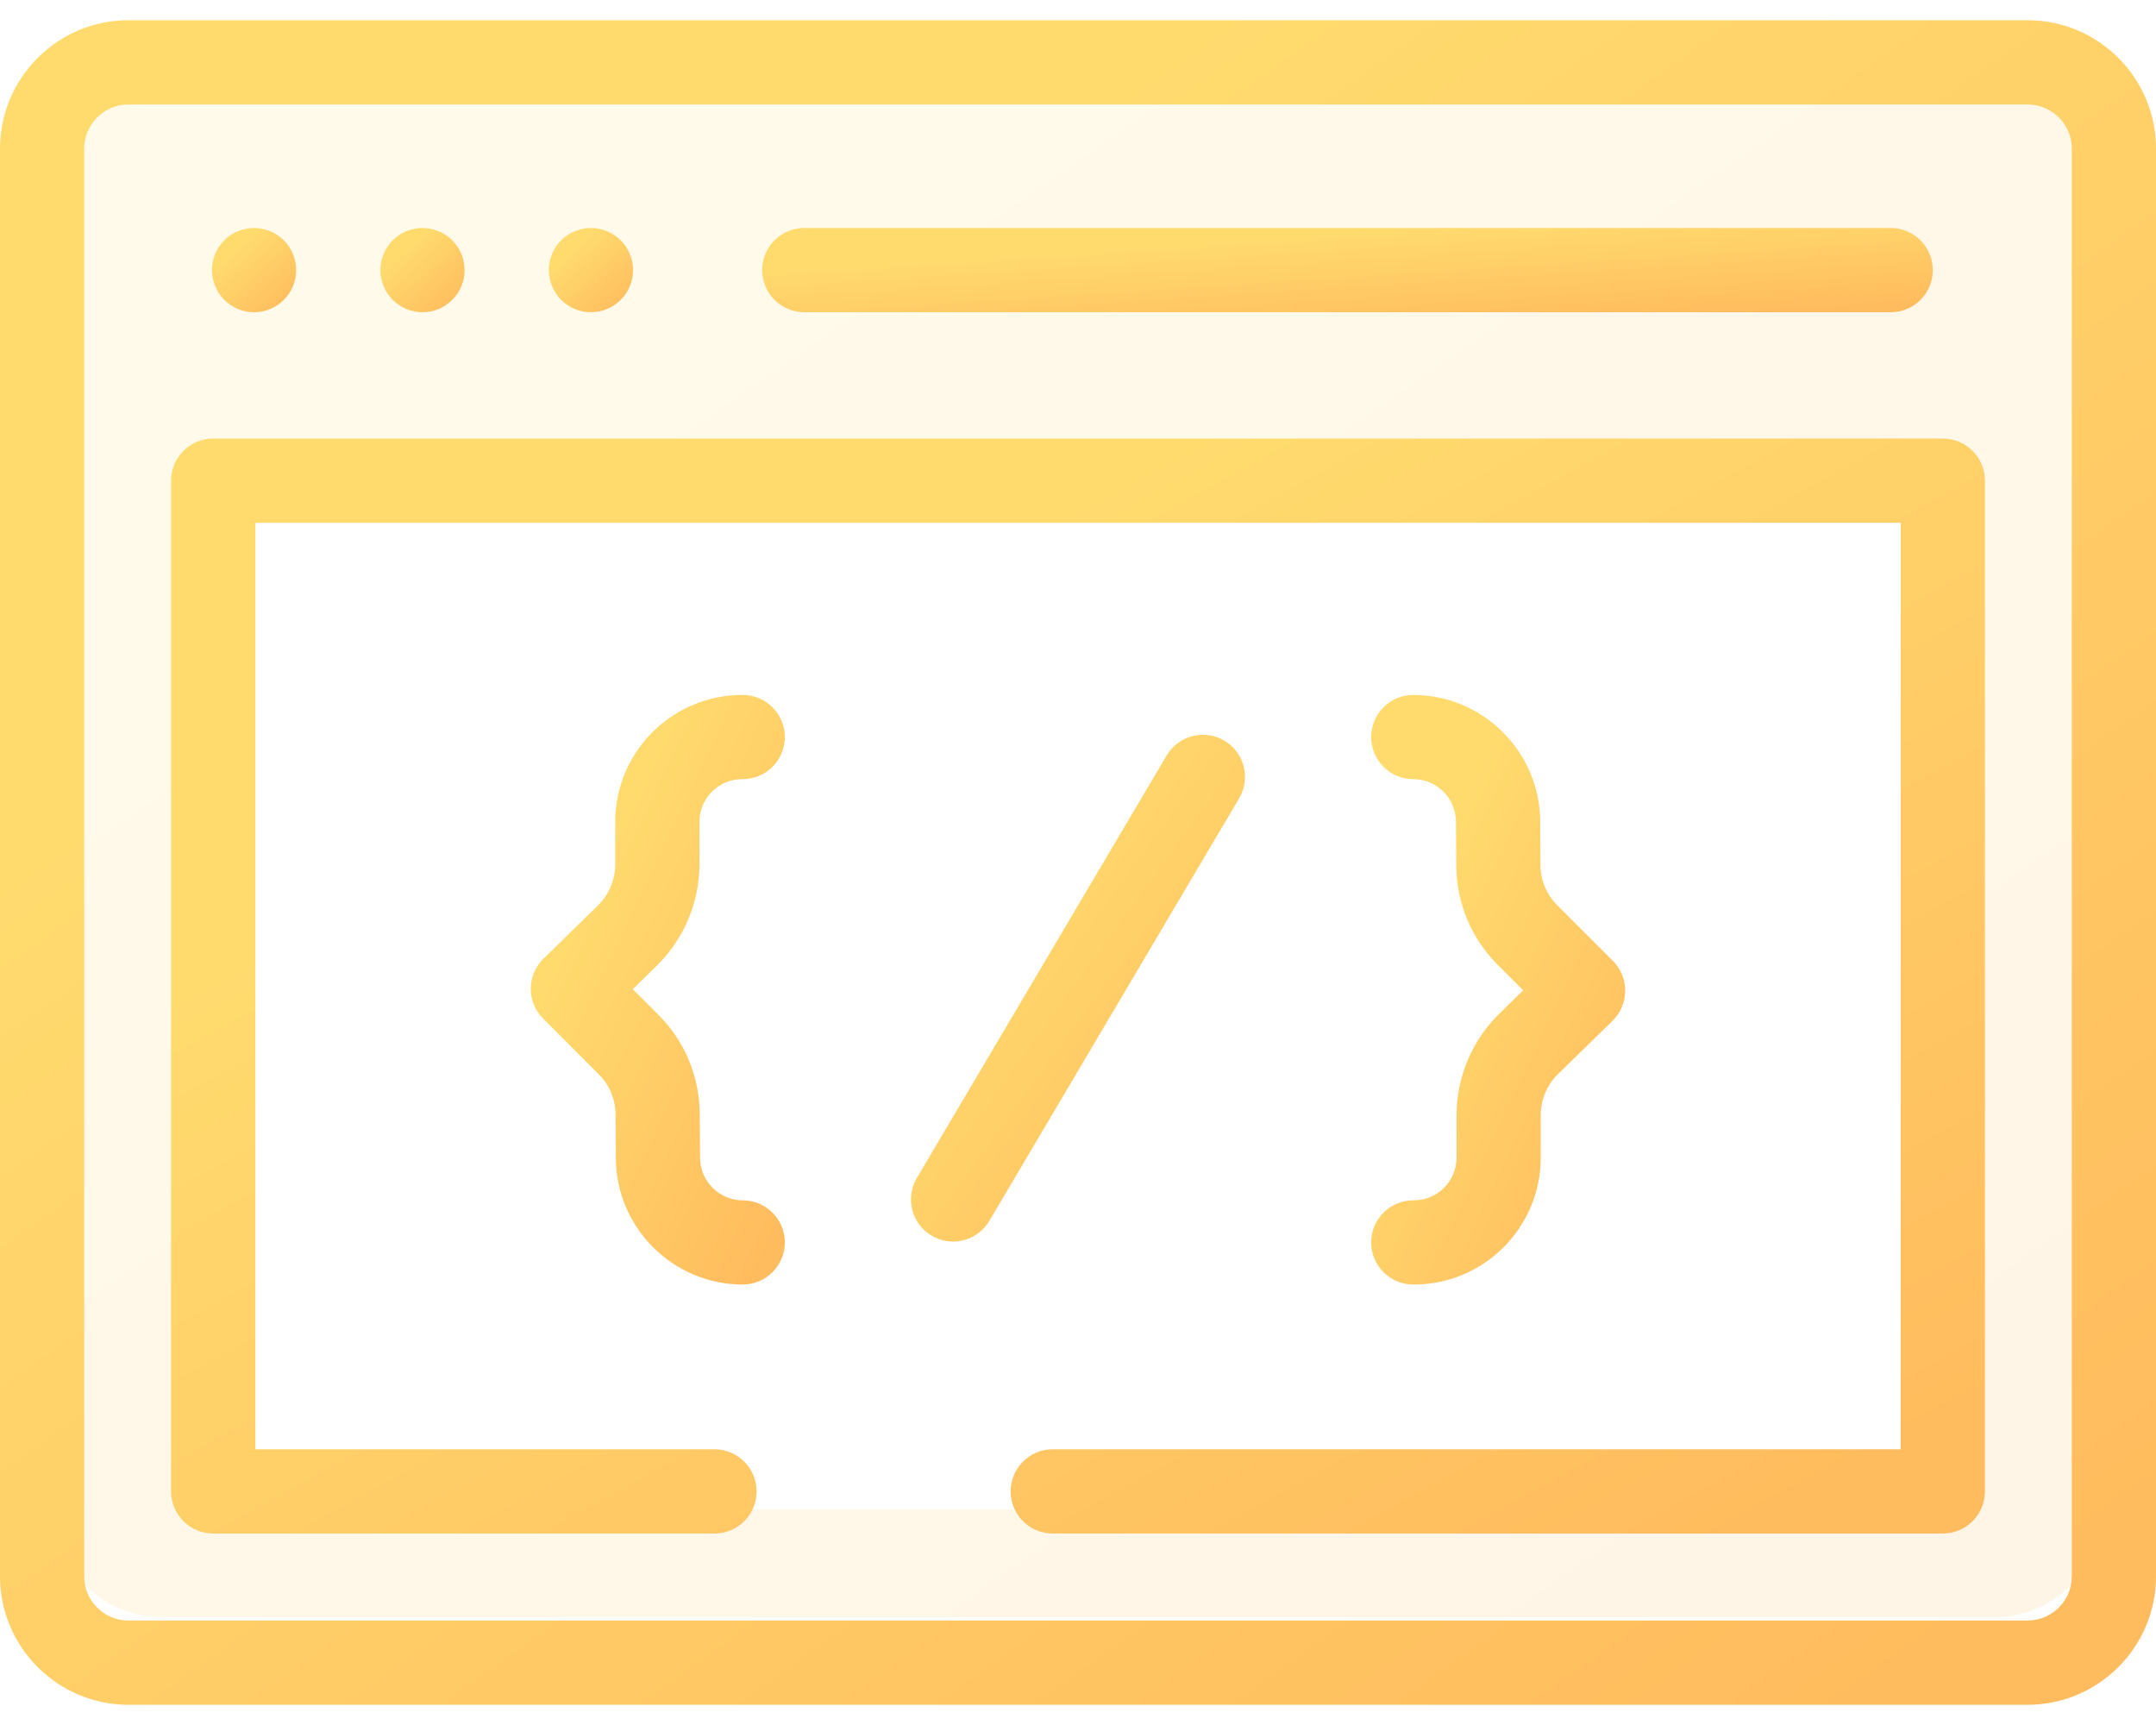
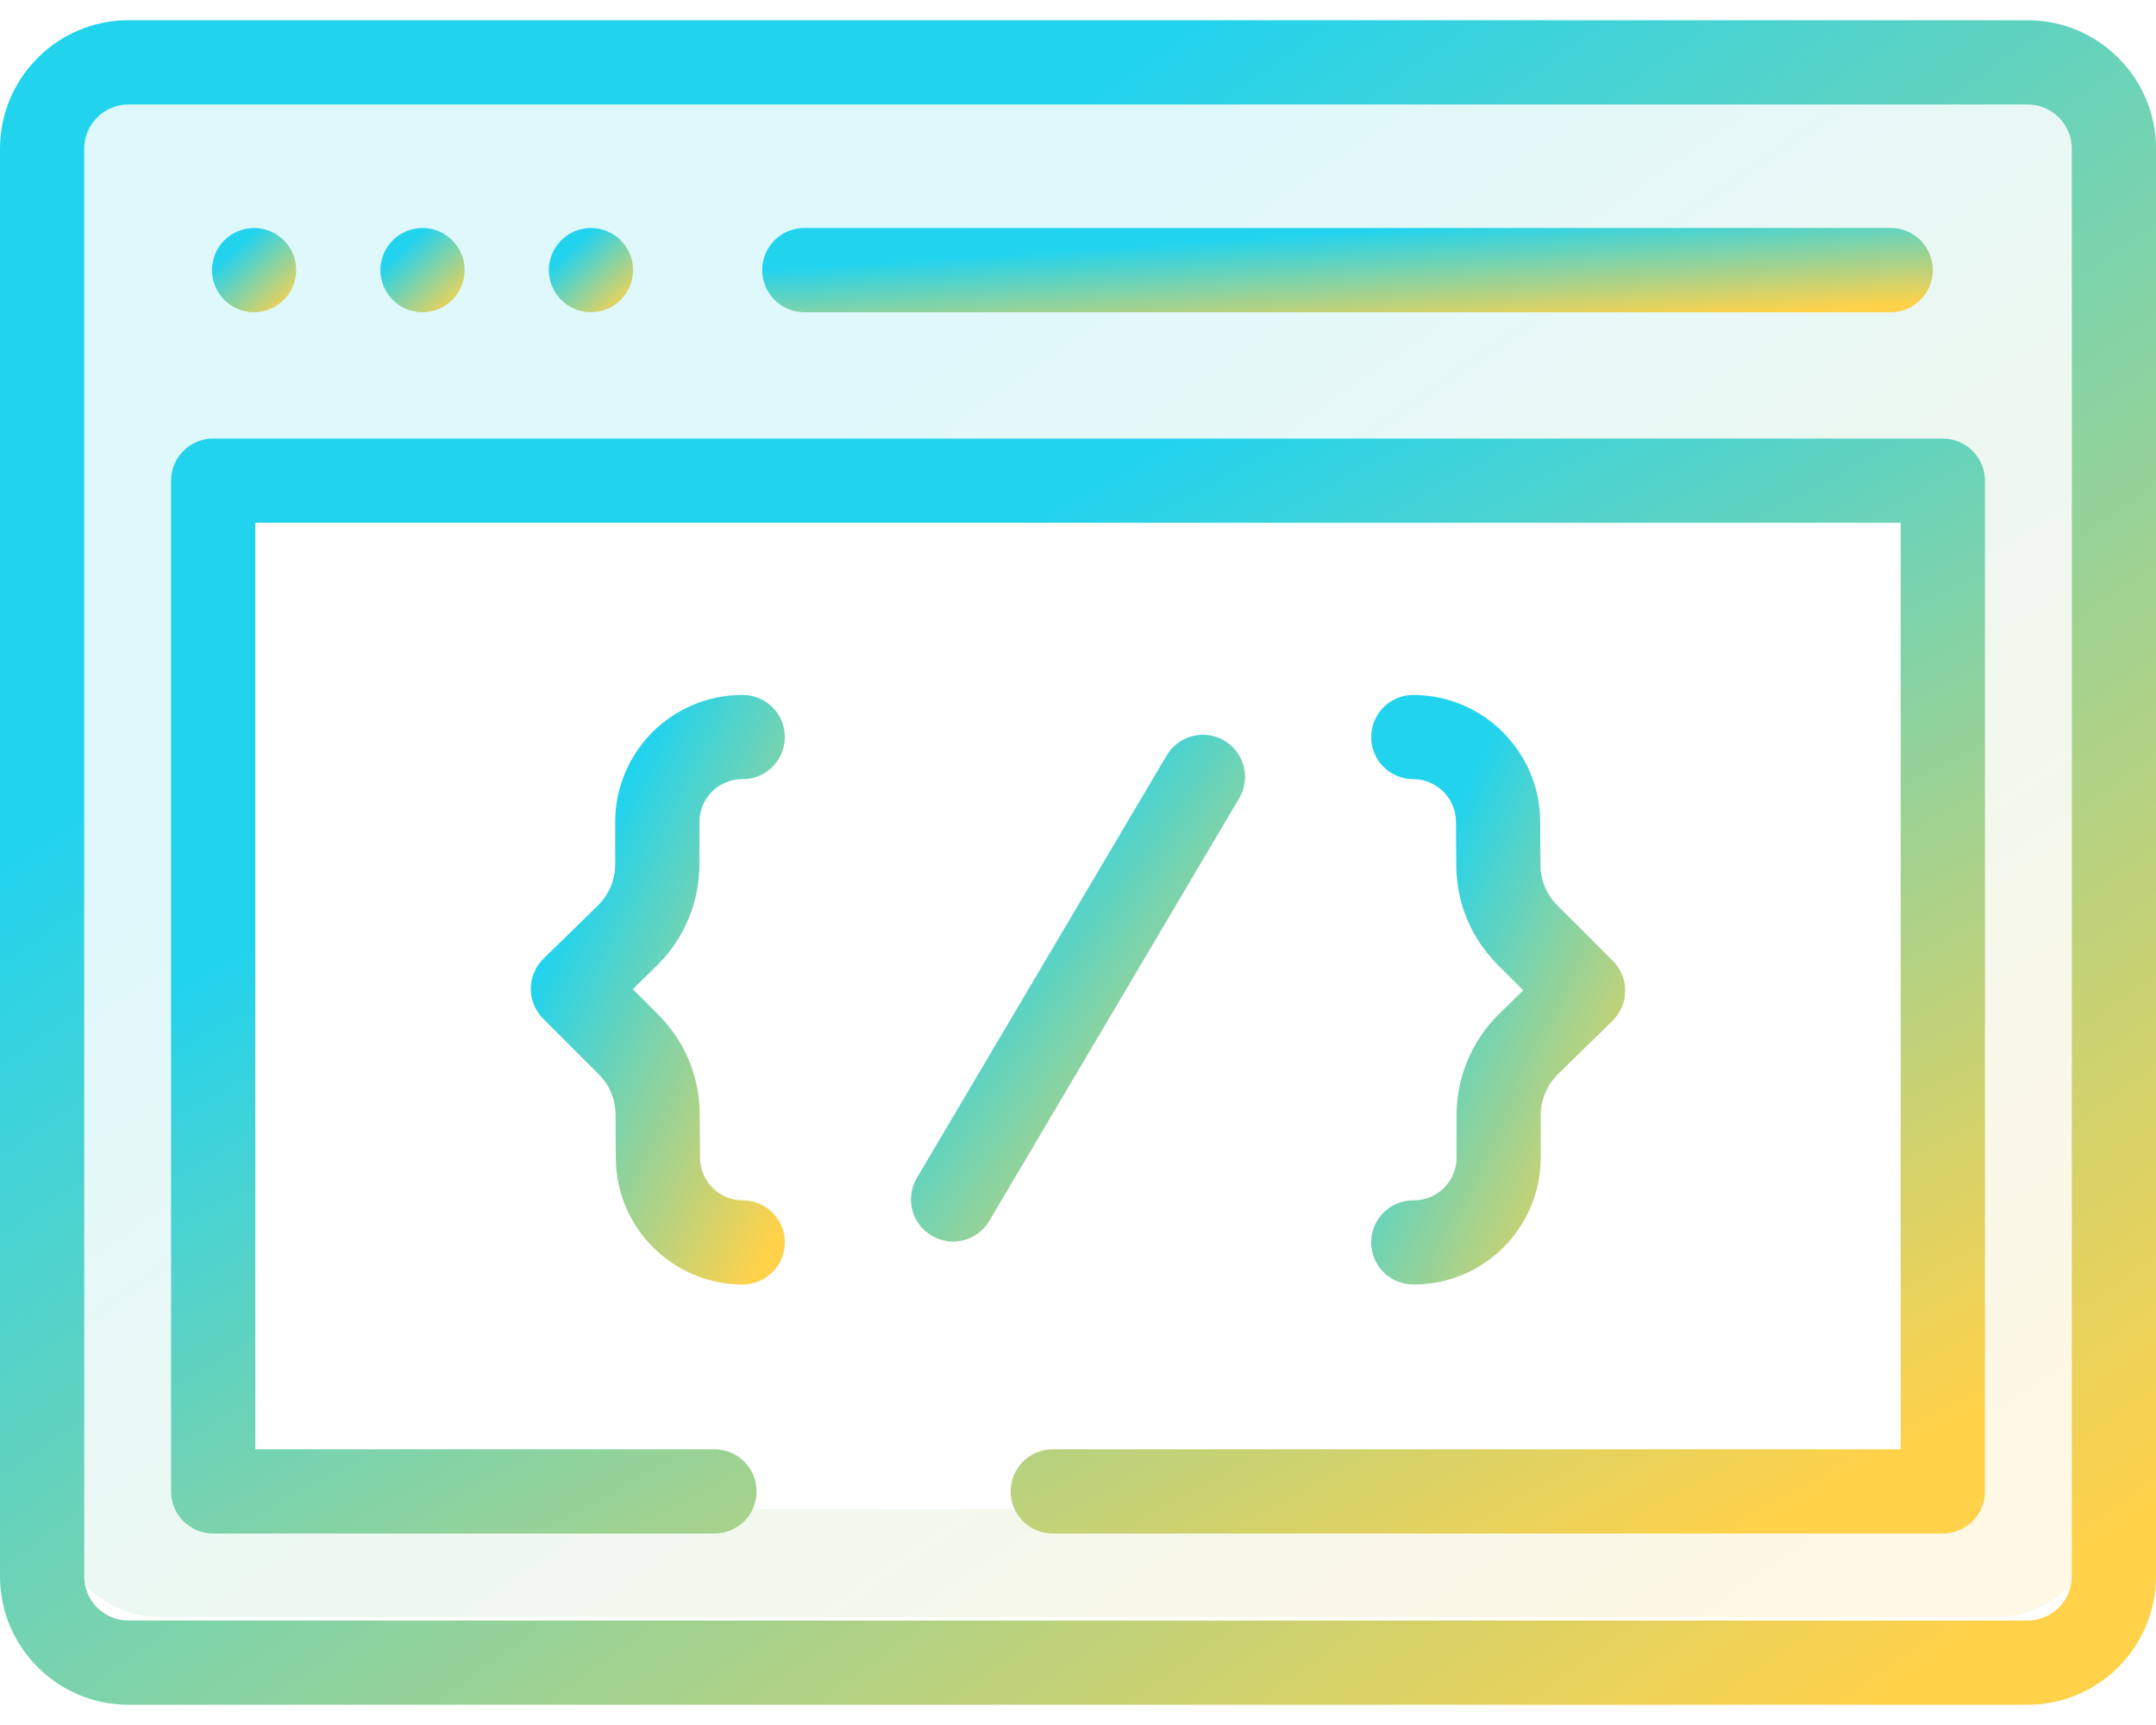
<svg xmlns="http://www.w3.org/2000/svg" width="40" height="32" viewBox="0 0 40 32" fill="none">
  <path opacity="0.15" fill-rule="evenodd" clip-rule="evenodd" d="M3 1C1.895 1 1 1.895 1 3V28C1 29.105 1.895 30 3 30H37C38.105 30 39 29.105 39 28V3C39 1.895 38.105 1 37 1H3ZM36 9H4V28H36V9Z" fill="url(#paint0_linear)" />
  <path d="M37.617 0.375H2.383C1.069 0.375 0 1.444 0 2.758V29.242C0 30.556 1.069 31.625 2.383 31.625H37.617C38.931 31.625 40 30.556 40 29.242V2.758C40 1.444 38.931 0.375 37.617 0.375ZM38.438 29.242C38.438 29.695 38.069 30.062 37.617 30.062H2.383C1.931 30.062 1.562 29.695 1.562 29.242V2.758C1.562 2.306 1.931 1.938 2.383 1.938H37.617C38.069 1.938 38.438 2.306 38.438 2.758V29.242Z" fill="url(#paint1_linear)" />
  <path d="M14.922 5.792H35.078C35.51 5.792 35.859 5.442 35.859 5.01C35.859 4.579 35.51 4.229 35.078 4.229H14.922C14.49 4.229 14.141 4.579 14.141 5.01C14.141 5.442 14.49 5.792 14.922 5.792Z" fill="url(#paint2_linear)" />
  <path d="M3.992 5.309C4.012 5.356 4.036 5.402 4.064 5.444C4.092 5.487 4.125 5.527 4.161 5.562C4.306 5.709 4.508 5.792 4.713 5.792C4.765 5.792 4.816 5.787 4.866 5.777C4.916 5.767 4.966 5.752 5.013 5.732C5.06 5.713 5.105 5.688 5.147 5.66C5.19 5.631 5.23 5.598 5.266 5.563C5.302 5.527 5.334 5.487 5.363 5.444C5.392 5.402 5.416 5.356 5.435 5.309C5.455 5.262 5.47 5.213 5.48 5.163C5.49 5.113 5.494 5.061 5.494 5.01C5.494 4.959 5.49 4.908 5.48 4.858C5.47 4.808 5.455 4.759 5.435 4.712C5.416 4.664 5.392 4.619 5.363 4.577C5.334 4.534 5.302 4.494 5.266 4.458C5.23 4.422 5.19 4.389 5.147 4.361C5.105 4.333 5.06 4.309 5.013 4.289C4.966 4.27 4.916 4.255 4.866 4.245C4.766 4.224 4.662 4.224 4.561 4.245C4.511 4.255 4.462 4.27 4.415 4.289C4.367 4.309 4.322 4.333 4.28 4.361C4.237 4.389 4.197 4.422 4.161 4.458C4.125 4.494 4.092 4.534 4.064 4.577C4.036 4.619 4.012 4.664 3.992 4.712C3.973 4.759 3.958 4.808 3.948 4.858C3.937 4.908 3.932 4.959 3.932 5.01C3.932 5.061 3.937 5.113 3.948 5.163C3.958 5.213 3.973 5.262 3.992 5.309Z" fill="url(#paint3_linear)" />
  <path d="M7.117 5.309C7.137 5.356 7.161 5.402 7.189 5.444C7.217 5.487 7.25 5.527 7.286 5.562C7.431 5.709 7.633 5.792 7.838 5.792C7.89 5.792 7.941 5.787 7.991 5.777C8.041 5.767 8.091 5.752 8.138 5.732C8.185 5.713 8.23 5.688 8.272 5.66C8.315 5.631 8.355 5.598 8.391 5.563C8.427 5.527 8.459 5.487 8.488 5.444C8.517 5.402 8.541 5.356 8.56 5.309C8.58 5.262 8.595 5.213 8.605 5.163C8.615 5.113 8.619 5.061 8.619 5.01C8.619 4.959 8.615 4.908 8.605 4.858C8.595 4.808 8.58 4.759 8.56 4.712C8.541 4.664 8.517 4.619 8.488 4.577C8.459 4.534 8.427 4.494 8.391 4.458C8.355 4.422 8.315 4.389 8.272 4.361C8.23 4.333 8.185 4.309 8.138 4.289C8.091 4.27 8.041 4.255 7.991 4.245C7.891 4.224 7.787 4.224 7.686 4.245C7.636 4.255 7.587 4.27 7.54 4.289C7.492 4.309 7.447 4.333 7.405 4.361C7.362 4.389 7.322 4.422 7.286 4.458C7.25 4.494 7.217 4.534 7.189 4.577C7.161 4.619 7.137 4.664 7.117 4.712C7.098 4.759 7.083 4.808 7.073 4.858C7.062 4.908 7.057 4.959 7.057 5.01C7.057 5.061 7.062 5.113 7.073 5.163C7.083 5.213 7.098 5.262 7.117 5.309Z" fill="url(#paint4_linear)" />
  <path d="M10.242 5.309C10.262 5.356 10.286 5.402 10.314 5.444C10.342 5.487 10.375 5.527 10.411 5.562C10.447 5.598 10.487 5.631 10.53 5.66C10.572 5.688 10.617 5.713 10.665 5.732C10.712 5.752 10.761 5.767 10.811 5.777C10.861 5.787 10.912 5.791 10.963 5.791C11.015 5.791 11.066 5.787 11.116 5.777C11.166 5.767 11.216 5.752 11.262 5.732C11.309 5.713 11.355 5.688 11.398 5.66C11.44 5.631 11.48 5.598 11.516 5.562C11.552 5.527 11.585 5.487 11.613 5.444C11.642 5.402 11.666 5.356 11.685 5.309C11.705 5.262 11.72 5.213 11.73 5.163C11.74 5.113 11.744 5.061 11.744 5.01C11.744 4.959 11.74 4.908 11.73 4.858C11.72 4.808 11.705 4.759 11.685 4.712C11.666 4.664 11.642 4.619 11.613 4.577C11.585 4.534 11.552 4.494 11.516 4.458C11.48 4.422 11.44 4.389 11.398 4.361C11.355 4.333 11.309 4.309 11.262 4.289C11.216 4.27 11.166 4.255 11.116 4.245C11.016 4.224 10.912 4.224 10.811 4.245C10.761 4.255 10.712 4.27 10.665 4.289C10.617 4.309 10.572 4.333 10.53 4.361C10.487 4.389 10.447 4.422 10.411 4.458C10.375 4.494 10.342 4.534 10.314 4.577C10.286 4.619 10.262 4.664 10.242 4.712C10.223 4.759 10.208 4.808 10.198 4.858C10.187 4.908 10.182 4.959 10.182 5.01C10.182 5.061 10.187 5.113 10.198 5.163C10.208 5.213 10.223 5.262 10.242 5.309Z" fill="url(#paint5_linear)" />
  <path d="M22.715 13.739C22.344 13.519 21.865 13.643 21.645 14.014L17.01 21.852C16.79 22.224 16.913 22.703 17.285 22.922C17.409 22.996 17.546 23.032 17.682 23.032C17.949 23.032 18.209 22.894 18.355 22.648L22.99 14.809C23.21 14.438 23.087 13.959 22.715 13.739Z" fill="url(#paint6_linear)" />
  <path d="M12.977 16.035V15.246C12.977 14.809 13.332 14.454 13.769 14.454H13.78C14.211 14.454 14.561 14.104 14.561 13.673C14.561 13.242 14.211 12.892 13.78 12.892H13.769C12.471 12.892 11.414 13.948 11.414 15.246V16.035C11.414 16.319 11.298 16.596 11.095 16.795L10.082 17.785C9.933 17.931 9.849 18.131 9.847 18.34C9.846 18.548 9.929 18.749 10.076 18.896L11.108 19.928C11.307 20.126 11.417 20.391 11.42 20.672L11.425 21.491C11.434 22.78 12.49 23.829 13.78 23.829C14.211 23.829 14.561 23.479 14.561 23.048C14.561 22.616 14.211 22.267 13.78 22.267C13.346 22.267 12.991 21.914 12.988 21.48L12.982 20.661C12.977 19.966 12.704 19.313 12.213 18.823L11.74 18.35L12.187 17.912C12.689 17.421 12.977 16.737 12.977 16.035Z" fill="url(#paint7_linear)" />
  <path d="M27.023 20.686V21.474C27.023 21.911 26.668 22.267 26.231 22.267H26.22C25.789 22.267 25.439 22.616 25.439 23.048C25.439 23.479 25.789 23.829 26.22 23.829H26.231C27.529 23.829 28.585 22.773 28.585 21.474V20.686C28.585 20.402 28.702 20.125 28.905 19.926L29.918 18.936C30.067 18.79 30.151 18.59 30.152 18.381C30.154 18.172 30.071 17.972 29.923 17.824L28.892 16.793C28.693 16.595 28.582 16.33 28.58 16.049L28.575 15.23C28.566 13.941 27.509 12.892 26.22 12.892C25.789 12.892 25.439 13.242 25.439 13.673C25.439 14.104 25.789 14.454 26.22 14.454C26.654 14.454 27.009 14.807 27.012 15.241L27.018 16.059C27.023 16.754 27.296 17.407 27.787 17.898L28.26 18.371L27.812 18.809C27.311 19.3 27.023 19.984 27.023 20.686Z" fill="url(#paint8_linear)" />
  <path d="M36.044 8.135H3.956C3.524 8.135 3.174 8.485 3.174 8.917V27.667C3.174 28.098 3.524 28.448 3.956 28.448H13.255C13.687 28.448 14.037 28.098 14.037 27.667C14.037 27.235 13.687 26.885 13.255 26.885H4.737V9.698H35.263V26.885H19.531C19.1 26.885 18.75 27.235 18.75 27.667C18.75 28.098 19.1 28.448 19.531 28.448H36.044C36.476 28.448 36.826 28.098 36.826 27.667V8.917C36.826 8.485 36.476 8.135 36.044 8.135Z" fill="url(#paint9_linear)" />
  <defs>
    <linearGradient id="paint0_linear" x1="3.153" y1="1" x2="26.689" y2="35.054" gradientUnits="userSpaceOnUse">
-       <stop offset="0.259" stop-color="#FFDB6E" />
-       <stop offset="1" stop-color="#FFBC5E" />
+       <stop offset="0.259" stop-color="#22d3ee" />
+       <stop offset="1" stop-color="#ffd24a" />
    </linearGradient>
    <linearGradient id="paint1_linear" x1="2.267" y1="0.375" x2="27.833" y2="36.511" gradientUnits="userSpaceOnUse">
-       <stop offset="0.259" stop-color="#FFDB6E" />
-       <stop offset="1" stop-color="#FFBC5E" />
+       <stop offset="0.259" stop-color="#22d3ee" />
+       <stop offset="1" stop-color="#ffd24a" />
    </linearGradient>
    <linearGradient id="paint2_linear" x1="15.371" y1="4.229" x2="15.547" y2="6.929" gradientUnits="userSpaceOnUse">
-       <stop offset="0.259" stop-color="#FFDB6E" />
-       <stop offset="1" stop-color="#FFBC5E" />
+       <stop offset="0.259" stop-color="#22d3ee" />
+       <stop offset="1" stop-color="#ffd24a" />
    </linearGradient>
    <linearGradient id="paint3_linear" x1="4.02" y1="4.229" x2="5.369" y2="5.719" gradientUnits="userSpaceOnUse">
-       <stop offset="0.259" stop-color="#FFDB6E" />
-       <stop offset="1" stop-color="#FFBC5E" />
+       <stop offset="0.259" stop-color="#22d3ee" />
+       <stop offset="1" stop-color="#ffd24a" />
    </linearGradient>
    <linearGradient id="paint4_linear" x1="7.145" y1="4.229" x2="8.494" y2="5.719" gradientUnits="userSpaceOnUse">
-       <stop offset="0.259" stop-color="#FFDB6E" />
-       <stop offset="1" stop-color="#FFBC5E" />
+       <stop offset="0.259" stop-color="#22d3ee" />
+       <stop offset="1" stop-color="#ffd24a" />
    </linearGradient>
    <linearGradient id="paint5_linear" x1="10.27" y1="4.229" x2="11.619" y2="5.719" gradientUnits="userSpaceOnUse">
-       <stop offset="0.259" stop-color="#FFDB6E" />
-       <stop offset="1" stop-color="#FFBC5E" />
+       <stop offset="0.259" stop-color="#22d3ee" />
+       <stop offset="1" stop-color="#ffd24a" />
    </linearGradient>
    <linearGradient id="paint6_linear" x1="17.252" y1="13.63" x2="25.014" y2="19.281" gradientUnits="userSpaceOnUse">
-       <stop offset="0.259" stop-color="#FFDB6E" />
-       <stop offset="1" stop-color="#FFBC5E" />
+       <stop offset="0.259" stop-color="#22d3ee" />
+       <stop offset="1" stop-color="#ffd24a" />
    </linearGradient>
    <linearGradient id="paint7_linear" x1="10.114" y1="12.892" x2="17.479" y2="16.396" gradientUnits="userSpaceOnUse">
-       <stop offset="0.259" stop-color="#FFDB6E" />
-       <stop offset="1" stop-color="#FFBC5E" />
+       <stop offset="0.259" stop-color="#22d3ee" />
+       <stop offset="1" stop-color="#ffd24a" />
    </linearGradient>
    <linearGradient id="paint8_linear" x1="25.706" y1="12.892" x2="33.07" y2="16.396" gradientUnits="userSpaceOnUse">
-       <stop offset="0.259" stop-color="#FFDB6E" />
-       <stop offset="1" stop-color="#FFBC5E" />
+       <stop offset="0.259" stop-color="#22d3ee" />
+       <stop offset="1" stop-color="#ffd24a" />
    </linearGradient>
    <linearGradient id="paint9_linear" x1="5.081" y1="8.135" x2="19.915" y2="35.272" gradientUnits="userSpaceOnUse">
-       <stop offset="0.259" stop-color="#FFDB6E" />
-       <stop offset="1" stop-color="#FFBC5E" />
+       <stop offset="0.259" stop-color="#22d3ee" />
+       <stop offset="1" stop-color="#ffd24a" />
    </linearGradient>
  </defs>
</svg>
